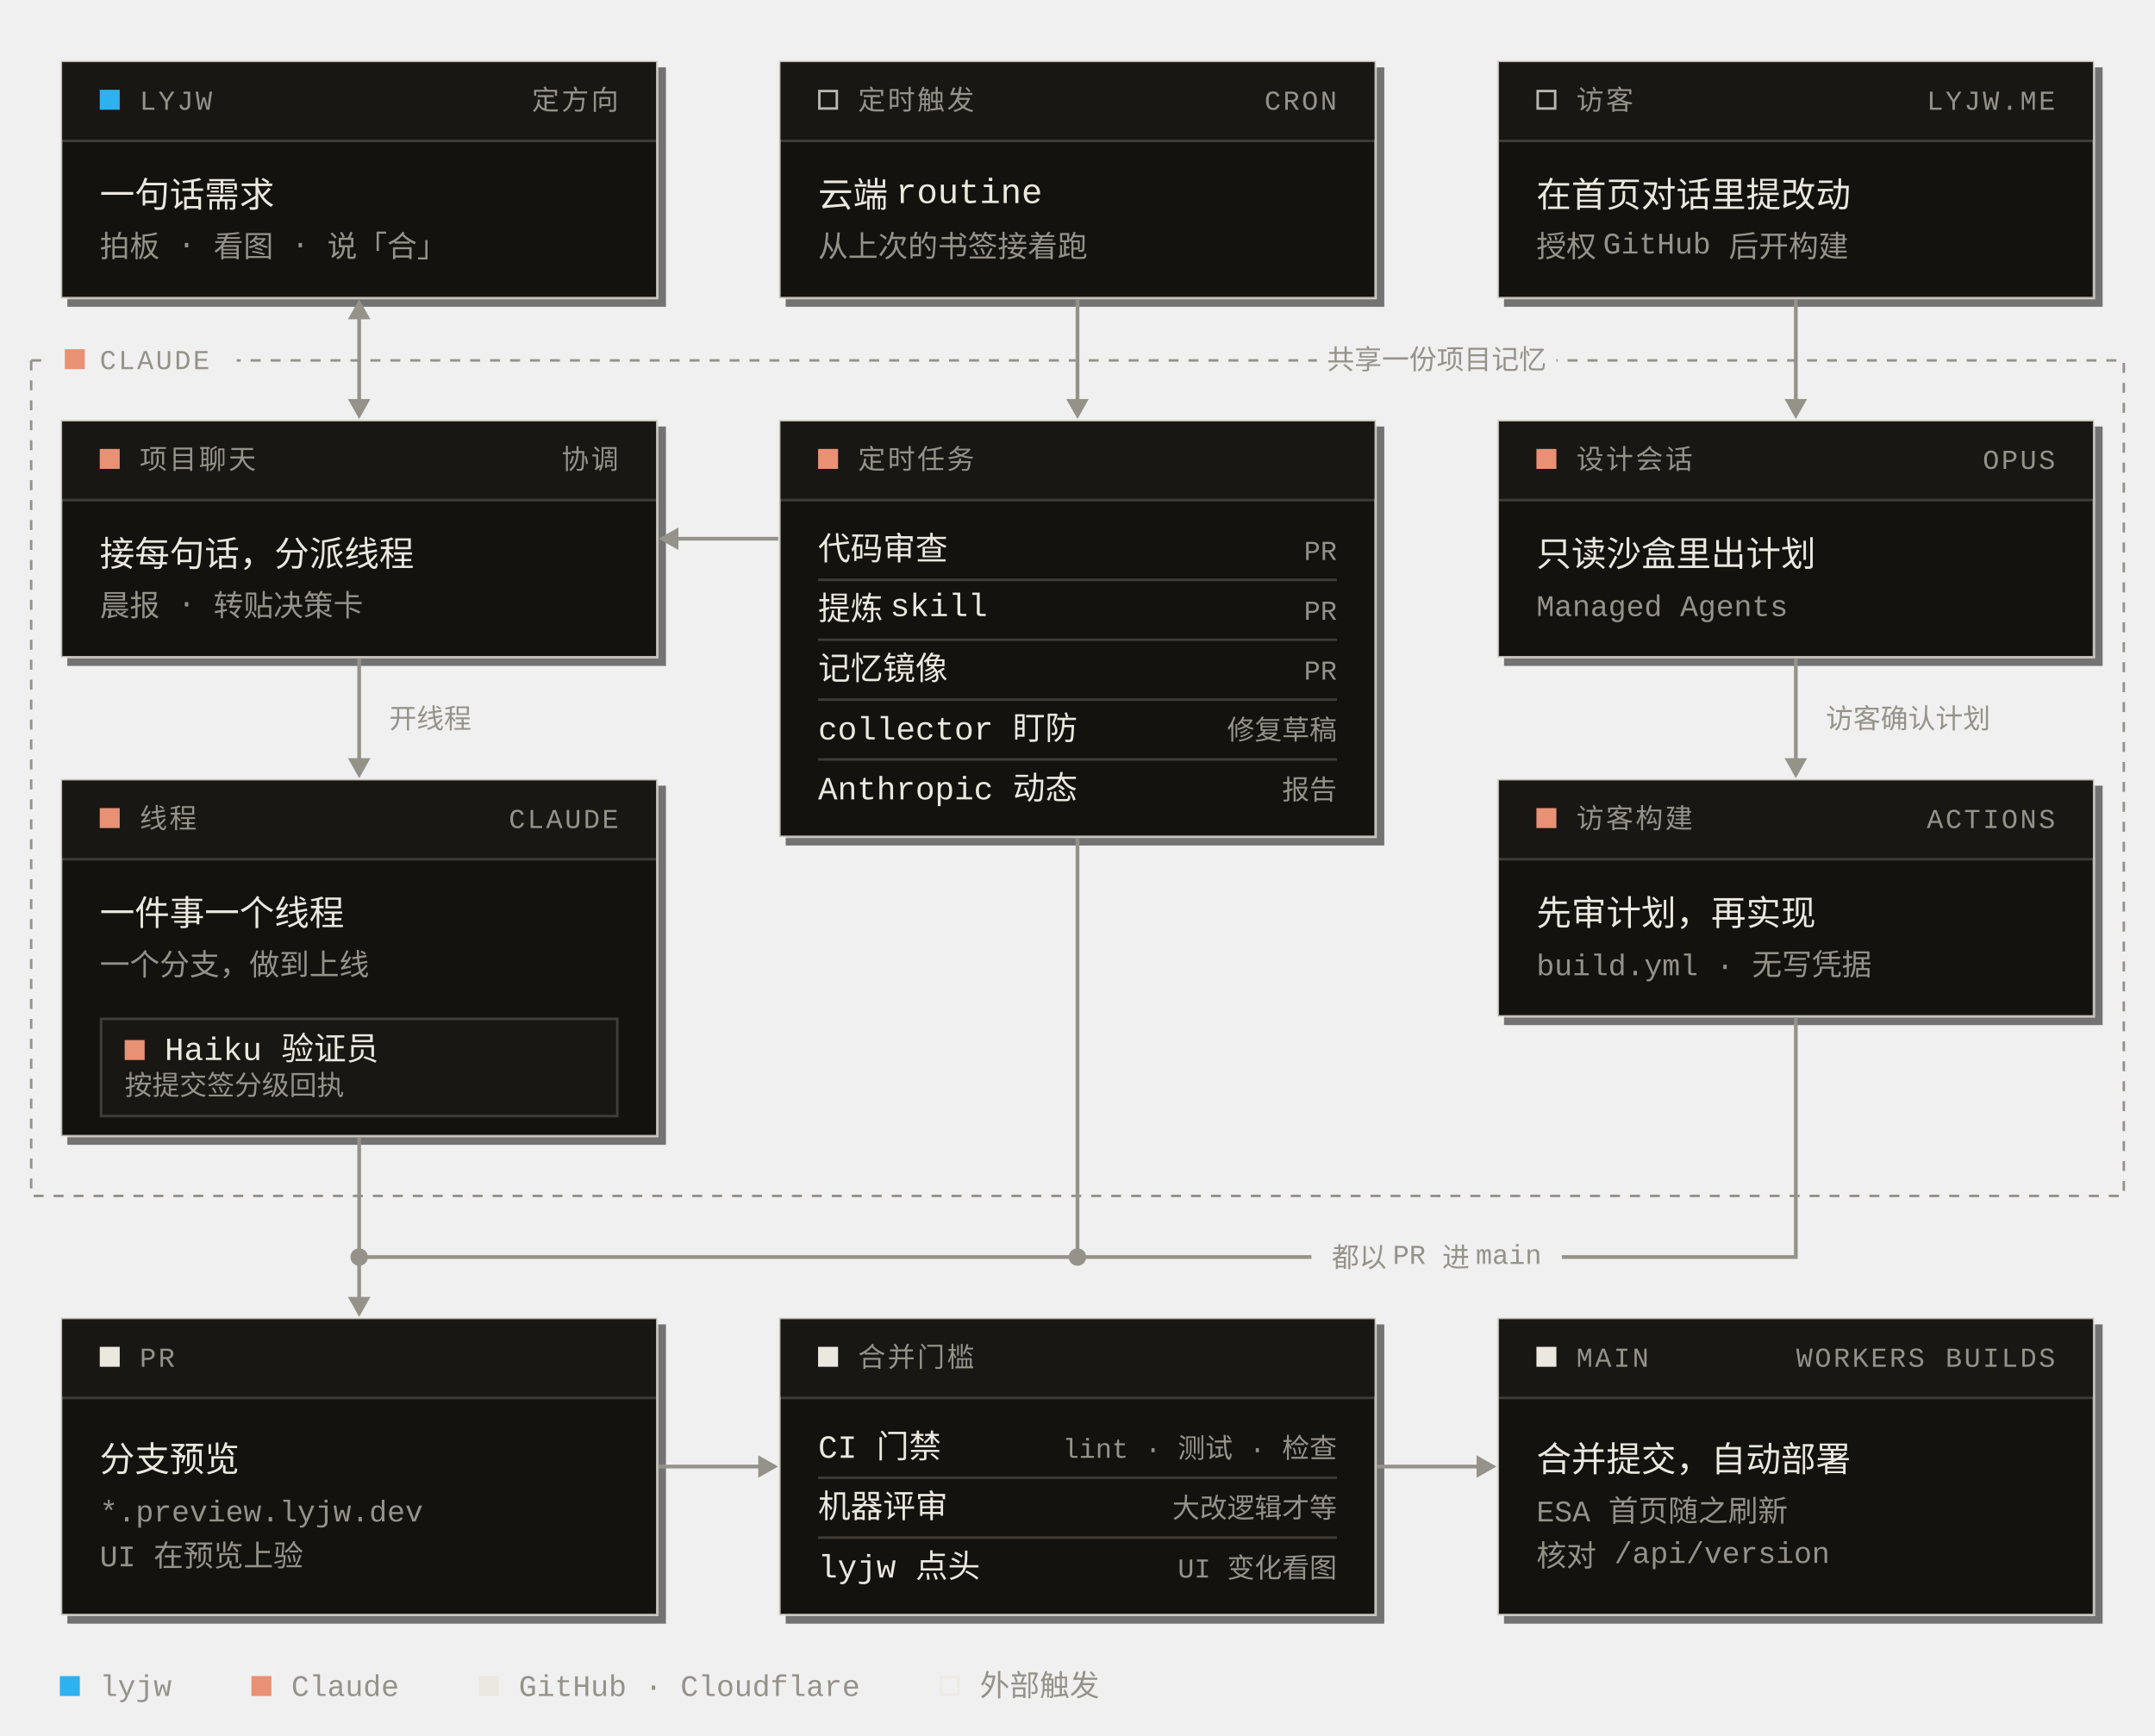
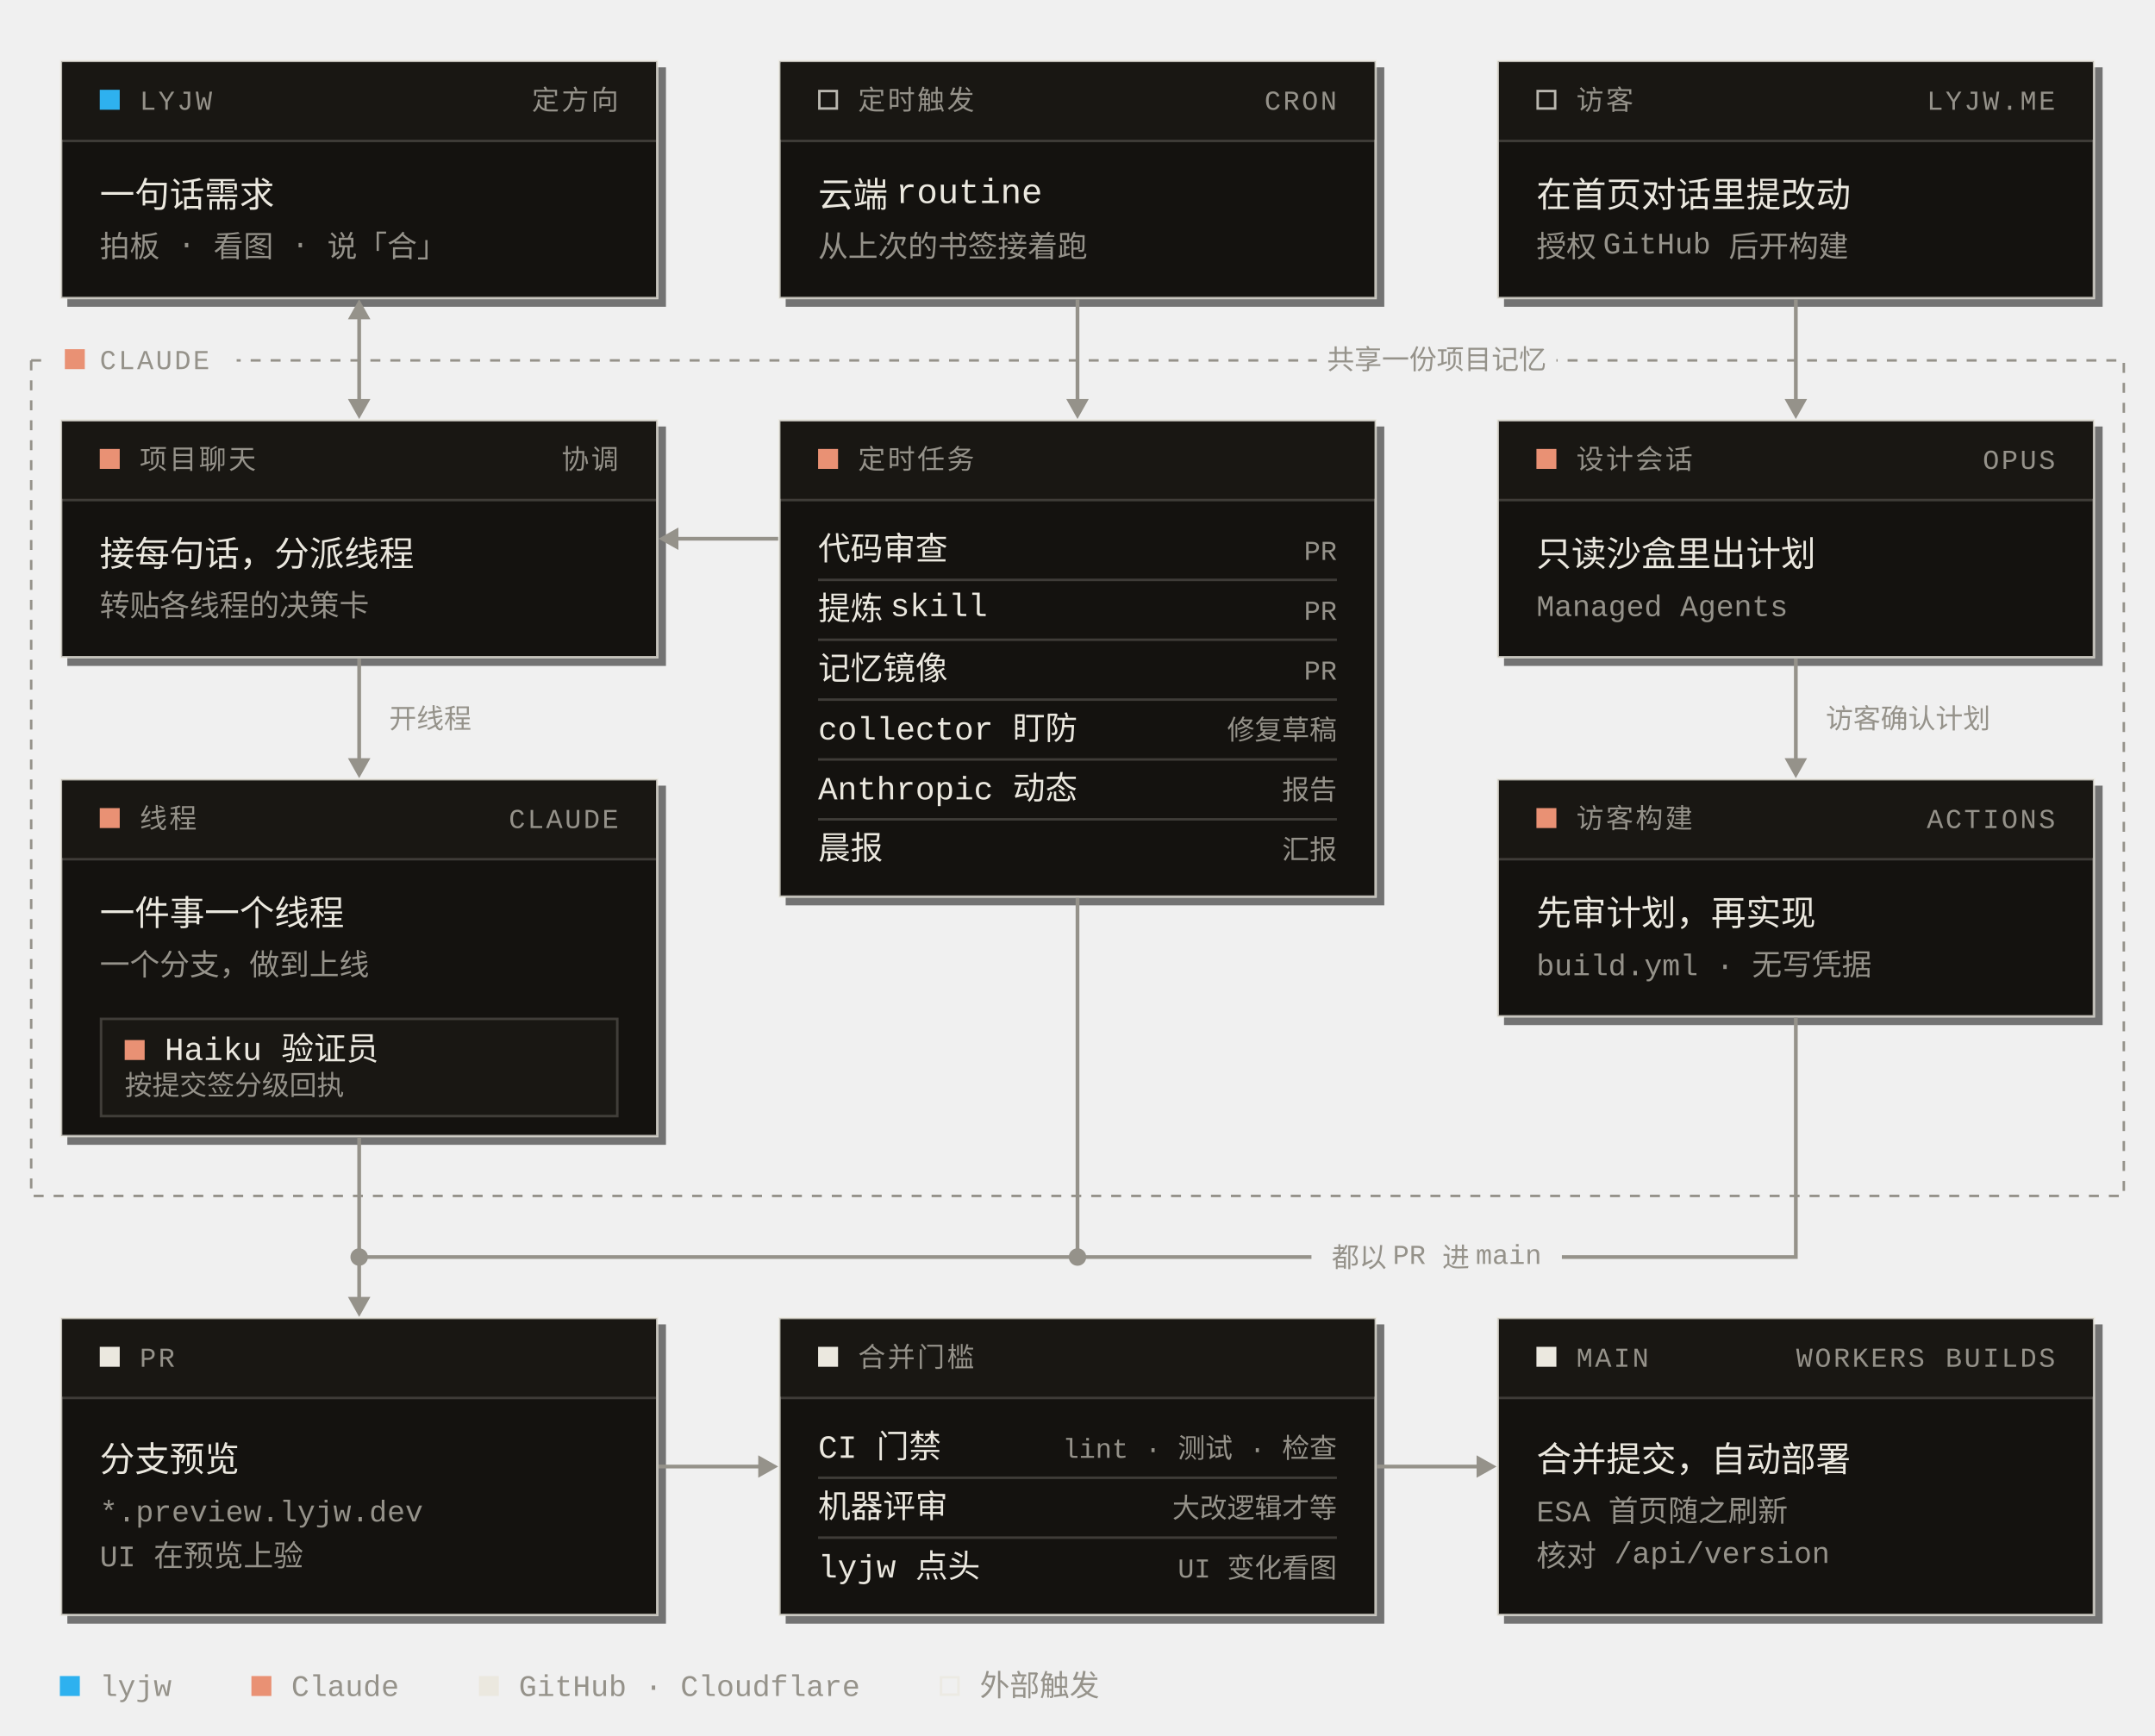
<svg xmlns="http://www.w3.org/2000/svg" viewBox="0 0 864 696" width="864" height="696" role="img" aria-labelledby="title desc">
  <style>text{font-family:'Geist Mono', ui-monospace, SFMono-Regular, 'SF Mono', Menlo, Consolas, 'Liberation Mono', monospace, 'PingFang SC', 'Hiragino Sans GB', 'Noto Sans CJK SC', 'Microsoft YaHei', sans-serif;font-variant-numeric:tabular-nums slashed-zero}.card{fill:#14120f;stroke:#ebe8dfc2}.shadow{fill:#00000085}.head{fill:#191713}.rule{stroke:#ebe8df33}.chip{fill:#191713;stroke:#ebe8df33}.region{fill:none;stroke:#95928a;stroke-dasharray:4 4}.edge{fill:none;stroke:#95928a;stroke-width:1.5}.edge.dash{stroke-dasharray:5 4}.tip{fill:#95928a}.label{font-size:11px;letter-spacing:0.88px;fill:#95928a}.title{font-size:14px;font-weight:500;fill:#ebe8df}.body{font-size:13px;fill:#ebe8df}.cap{font-size:12px;fill:#95928a}.small{font-size:11px;fill:#95928a}.m-worker{fill:#578ff3}.m-do{fill:#5fcc74}.m-store{fill:#a374ef}.m-lyjw{fill:#2eb1ef}.m-claude{fill:#e99174}.m-flow{fill:#ebe8df}.m-outside{fill:none;stroke:#ebe8dfc2}</style>
  <defs>
    <mask id="gaps" maskUnits="userSpaceOnUse" x="0" y="0" width="864" height="696">
      <rect width="864" height="696" fill="#fff" />
      <rect x="20" y="136" width="74.88" height="16" />
      <rect x="152" y="280" width="41" height="16" />
      <rect x="728" y="280" width="74" height="16" />
      <rect x="525.8" y="496" width="100.4" height="16" />
      <rect x="528" y="136" width="96" height="16" />
    </mask>
  </defs>
  <g mask="url(#gaps)">
    <rect class="region" x="12.5" y="144.5" width="839" height="335" />
  </g>
  <rect class="shadow" x="27" y="27" width="240" height="96" />
  <rect class="card" x="24.5" y="24.5" width="239" height="95" />
  <rect class="head" x="25" y="25" width="238" height="31" />
  <path class="rule" d="M25 56.5H263" />
  <rect class="m-lyjw" x="40" y="36" width="8" height="8" />
  <text class="label" x="56" y="44">LYJW</text>
  <text class="label" x="248" y="44" text-anchor="end">定方向</text>
  <text class="title" x="40" y="83">一句话需求</text>
  <text class="cap" x="40" y="103">拍板 · 看图 · 说「合」</text>
  <rect class="shadow" x="315" y="27" width="240" height="96" />
  <rect class="card" x="312.5" y="24.5" width="239" height="95" />
  <rect class="head" x="313" y="25" width="238" height="31" />
  <path class="rule" d="M313 56.5H551" />
  <rect class="m-outside" x="328.5" y="36.5" width="7" height="7" />
  <text class="label" x="344" y="44">定时触发</text>
  <text class="label" x="536" y="44" text-anchor="end">CRON</text>
  <text class="title" x="328" y="83">云端 routine</text>
  <text class="cap" x="328" y="103">从上次的书签接着跑</text>
  <rect class="shadow" x="603" y="27" width="240" height="96" />
  <rect class="card" x="600.5" y="24.5" width="239" height="95" />
  <rect class="head" x="601" y="25" width="238" height="31" />
  <path class="rule" d="M601 56.5H839" />
  <rect class="m-outside" x="616.5" y="36.5" width="7" height="7" />
  <text class="label" x="632" y="44">访客</text>
  <text class="label" x="824" y="44" text-anchor="end">LYJW.ME</text>
  <text class="title" x="616" y="83">在首页对话里提改动</text>
  <text class="cap" x="616" y="103">授权 GitHub 后开构建</text>
  <rect class="shadow" x="27" y="171" width="240" height="96" />
  <rect class="card" x="24.5" y="168.5" width="239" height="95" />
  <rect class="head" x="25" y="169" width="238" height="31" />
  <path class="rule" d="M25 200.5H263" />
  <rect class="m-claude" x="40" y="180" width="8" height="8" />
  <text class="label" x="56" y="188">项目聊天</text>
  <text class="label" x="248" y="188" text-anchor="end">协调</text>
  <text class="title" x="40" y="227">接每句话，分派线程</text>
-   <text class="cap" x="40" y="247">晨报 · 转贴决策卡</text>
+   <text class="cap" x="40" y="247">转贴各线程的决策卡</text>
  <rect class="shadow" x="27" y="315" width="240" height="144" />
  <rect class="card" x="24.5" y="312.5" width="239" height="143" />
  <rect class="head" x="25" y="313" width="238" height="31" />
  <path class="rule" d="M25 344.5H263" />
  <rect class="m-claude" x="40" y="324" width="8" height="8" />
  <text class="label" x="56" y="332">线程</text>
  <text class="label" x="248" y="332" text-anchor="end">CLAUDE</text>
  <text class="title" x="40" y="371">一件事一个线程</text>
  <text class="cap" x="40" y="391">一个分支，做到上线</text>
  <rect class="chip" x="40.5" y="408.5" width="207" height="39" />
  <rect class="m-claude" x="50" y="417" width="8" height="8" />
  <text class="body" x="66" y="425">Haiku 验证员</text>
  <text class="small" x="50" y="439">按提交签分级回执</text>
-   <rect class="shadow" x="315" y="171" width="240" height="168" />
-   <rect class="card" x="312.5" y="168.5" width="239" height="167" />
+   <rect class="shadow" x="315" y="171" width="240" height="192" />
+   <rect class="card" x="312.5" y="168.5" width="239" height="191" />
  <rect class="head" x="313" y="169" width="238" height="31" />
  <path class="rule" d="M313 200.5H551" />
  <rect class="m-claude" x="328" y="180" width="8" height="8" />
  <text class="label" x="344" y="188">定时任务</text>
  <text class="body" x="328" y="224.5">代码审查</text>
  <text class="small" x="536" y="224.5" text-anchor="end">PR</text>
  <path class="rule" d="M328 232.5H536" />
  <text class="body" x="328" y="248.5">提炼 skill</text>
  <text class="small" x="536" y="248.5" text-anchor="end">PR</text>
  <path class="rule" d="M328 256.5H536" />
  <text class="body" x="328" y="272.5">记忆镜像</text>
  <text class="small" x="536" y="272.5" text-anchor="end">PR</text>
  <path class="rule" d="M328 280.5H536" />
  <text class="body" x="328" y="296.5">collector 盯防</text>
  <text class="small" x="536" y="296.5" text-anchor="end">修复草稿</text>
  <path class="rule" d="M328 304.5H536" />
  <text class="body" x="328" y="320.5">Anthropic 动态</text>
  <text class="small" x="536" y="320.5" text-anchor="end">报告</text>
+   <path class="rule" d="M328 328.5H536" />
+   <text class="body" x="328" y="344.5">晨报</text>
+   <text class="small" x="536" y="344.5" text-anchor="end">汇报</text>
  <rect class="shadow" x="603" y="171" width="240" height="96" />
  <rect class="card" x="600.5" y="168.5" width="239" height="95" />
  <rect class="head" x="601" y="169" width="238" height="31" />
  <path class="rule" d="M601 200.5H839" />
  <rect class="m-claude" x="616" y="180" width="8" height="8" />
  <text class="label" x="632" y="188">设计会话</text>
  <text class="label" x="824" y="188" text-anchor="end">OPUS</text>
  <text class="title" x="616" y="227">只读沙盒里出计划</text>
  <text class="cap" x="616" y="247">Managed Agents</text>
  <rect class="shadow" x="603" y="315" width="240" height="96" />
  <rect class="card" x="600.5" y="312.5" width="239" height="95" />
  <rect class="head" x="601" y="313" width="238" height="31" />
  <path class="rule" d="M601 344.5H839" />
  <rect class="m-claude" x="616" y="324" width="8" height="8" />
  <text class="label" x="632" y="332">访客构建</text>
  <text class="label" x="824" y="332" text-anchor="end">ACTIONS</text>
  <text class="title" x="616" y="371">先审计划，再实现</text>
  <text class="cap" x="616" y="391">build.yml · 无写凭据</text>
  <rect class="shadow" x="27" y="531" width="240" height="120" />
  <rect class="card" x="24.5" y="528.5" width="239" height="119" />
  <rect class="head" x="25" y="529" width="238" height="31" />
  <path class="rule" d="M25 560.5H263" />
  <rect class="m-flow" x="40" y="540" width="8" height="8" />
  <text class="label" x="56" y="548">PR</text>
  <text class="title" x="40" y="590">分支预览</text>
  <text class="cap" x="40" y="610">*.preview.lyjw.dev</text>
  <text class="cap" x="40" y="628">UI 在预览上验</text>
  <rect class="shadow" x="315" y="531" width="240" height="120" />
  <rect class="card" x="312.5" y="528.5" width="239" height="119" />
  <rect class="head" x="313" y="529" width="238" height="31" />
  <path class="rule" d="M313 560.5H551" />
  <rect class="m-flow" x="328" y="540" width="8" height="8" />
  <text class="label" x="344" y="548">合并门槛</text>
  <text class="body" x="328" y="584.5">CI 门禁</text>
  <text class="small" x="536" y="584.5" text-anchor="end">lint · 测试 · 检查</text>
  <path class="rule" d="M328 592.5H536" />
  <text class="body" x="328" y="608.5">机器评审</text>
  <text class="small" x="536" y="608.5" text-anchor="end">大改逻辑才等</text>
  <path class="rule" d="M328 616.5H536" />
  <text class="body" x="328" y="632.5">lyjw 点头</text>
  <text class="small" x="536" y="632.5" text-anchor="end">UI 变化看图</text>
  <rect class="shadow" x="603" y="531" width="240" height="120" />
  <rect class="card" x="600.5" y="528.5" width="239" height="119" />
  <rect class="head" x="601" y="529" width="238" height="31" />
  <path class="rule" d="M601 560.5H839" />
  <rect class="m-flow" x="616" y="540" width="8" height="8" />
  <text class="label" x="632" y="548">MAIN</text>
  <text class="label" x="824" y="548" text-anchor="end">WORKERS BUILDS</text>
  <text class="title" x="616" y="590">合并提交，自动部署</text>
  <text class="cap" x="616" y="610">ESA 首页随之刷新</text>
  <text class="cap" x="616" y="628">核对 /api/version</text>
  <g mask="url(#gaps)">
    <path class="tip" d="M144 168L139.5 160L148.5 160Z" />
    <path class="tip" d="M144 120L148.5 128L139.5 128Z" />
    <path class="edge" d="M144 126L144 162" />
    <path class="tip" d="M432 168L427.5 160L436.5 160Z" />
    <path class="edge" d="M432 120L432 162" />
    <path class="tip" d="M720 168L715.5 160L724.5 160Z" />
    <path class="edge" d="M720 120L720 162" />
    <path class="tip" d="M264 216L272 211.5L272 220.5Z" />
    <path class="edge" d="M312 216L270 216" />
    <path class="tip" d="M144 312L139.5 304L148.5 304Z" />
    <path class="edge" d="M144 264L144 306" />
    <path class="tip" d="M720 312L715.5 304L724.5 304Z" />
    <path class="edge" d="M720 264L720 306" />
    <path class="tip" d="M144 528L139.5 520L148.5 520Z" />
    <path class="edge" d="M144 456L144 522" />
-     <path class="edge" d="M432 336L432 504L144 504" />
+     <path class="edge" d="M432 360L432 504L144 504" />
    <path class="edge" d="M720 408L720 504L432 504" />
    <circle class="tip" cx="144" cy="504" r="3.5" />
    <circle class="tip" cx="432" cy="504" r="3.5" />
    <path class="tip" d="M312 588L304 592.5L304 583.5Z" />
    <path class="edge" d="M264 588L306 588" />
    <path class="tip" d="M600 588L592 592.5L592 583.5Z" />
    <path class="edge" d="M552 588L594 588" />
  </g>
  <rect class="m-claude" x="26" y="140" width="8" height="8" />
  <text class="label" x="40" y="148">CLAUDE</text>
  <text class="small" x="156" y="292">开线程</text>
  <text class="small" x="732" y="292">访客确认计划</text>
  <text class="small" x="576" y="508" text-anchor="middle">都以 PR 进 main</text>
  <text class="small" x="576" y="148" text-anchor="middle">共享一份项目记忆</text>
  <rect class="m-lyjw" x="24" y="672" width="8" height="8" />
  <text class="cap" x="40" y="680">lyjw</text>
  <rect class="m-claude" x="100.8" y="672" width="8" height="8" />
  <text class="cap" x="116.8" y="680">Claude</text>
  <rect class="m-flow" x="192" y="672" width="8" height="8" />
  <text class="cap" x="208" y="680">GitHub · Cloudflare</text>
  <rect class="m-outside" x="377.3" y="672.5" width="7" height="7" />
  <text class="cap" x="392.8" y="680">外部触发</text>
</svg>
